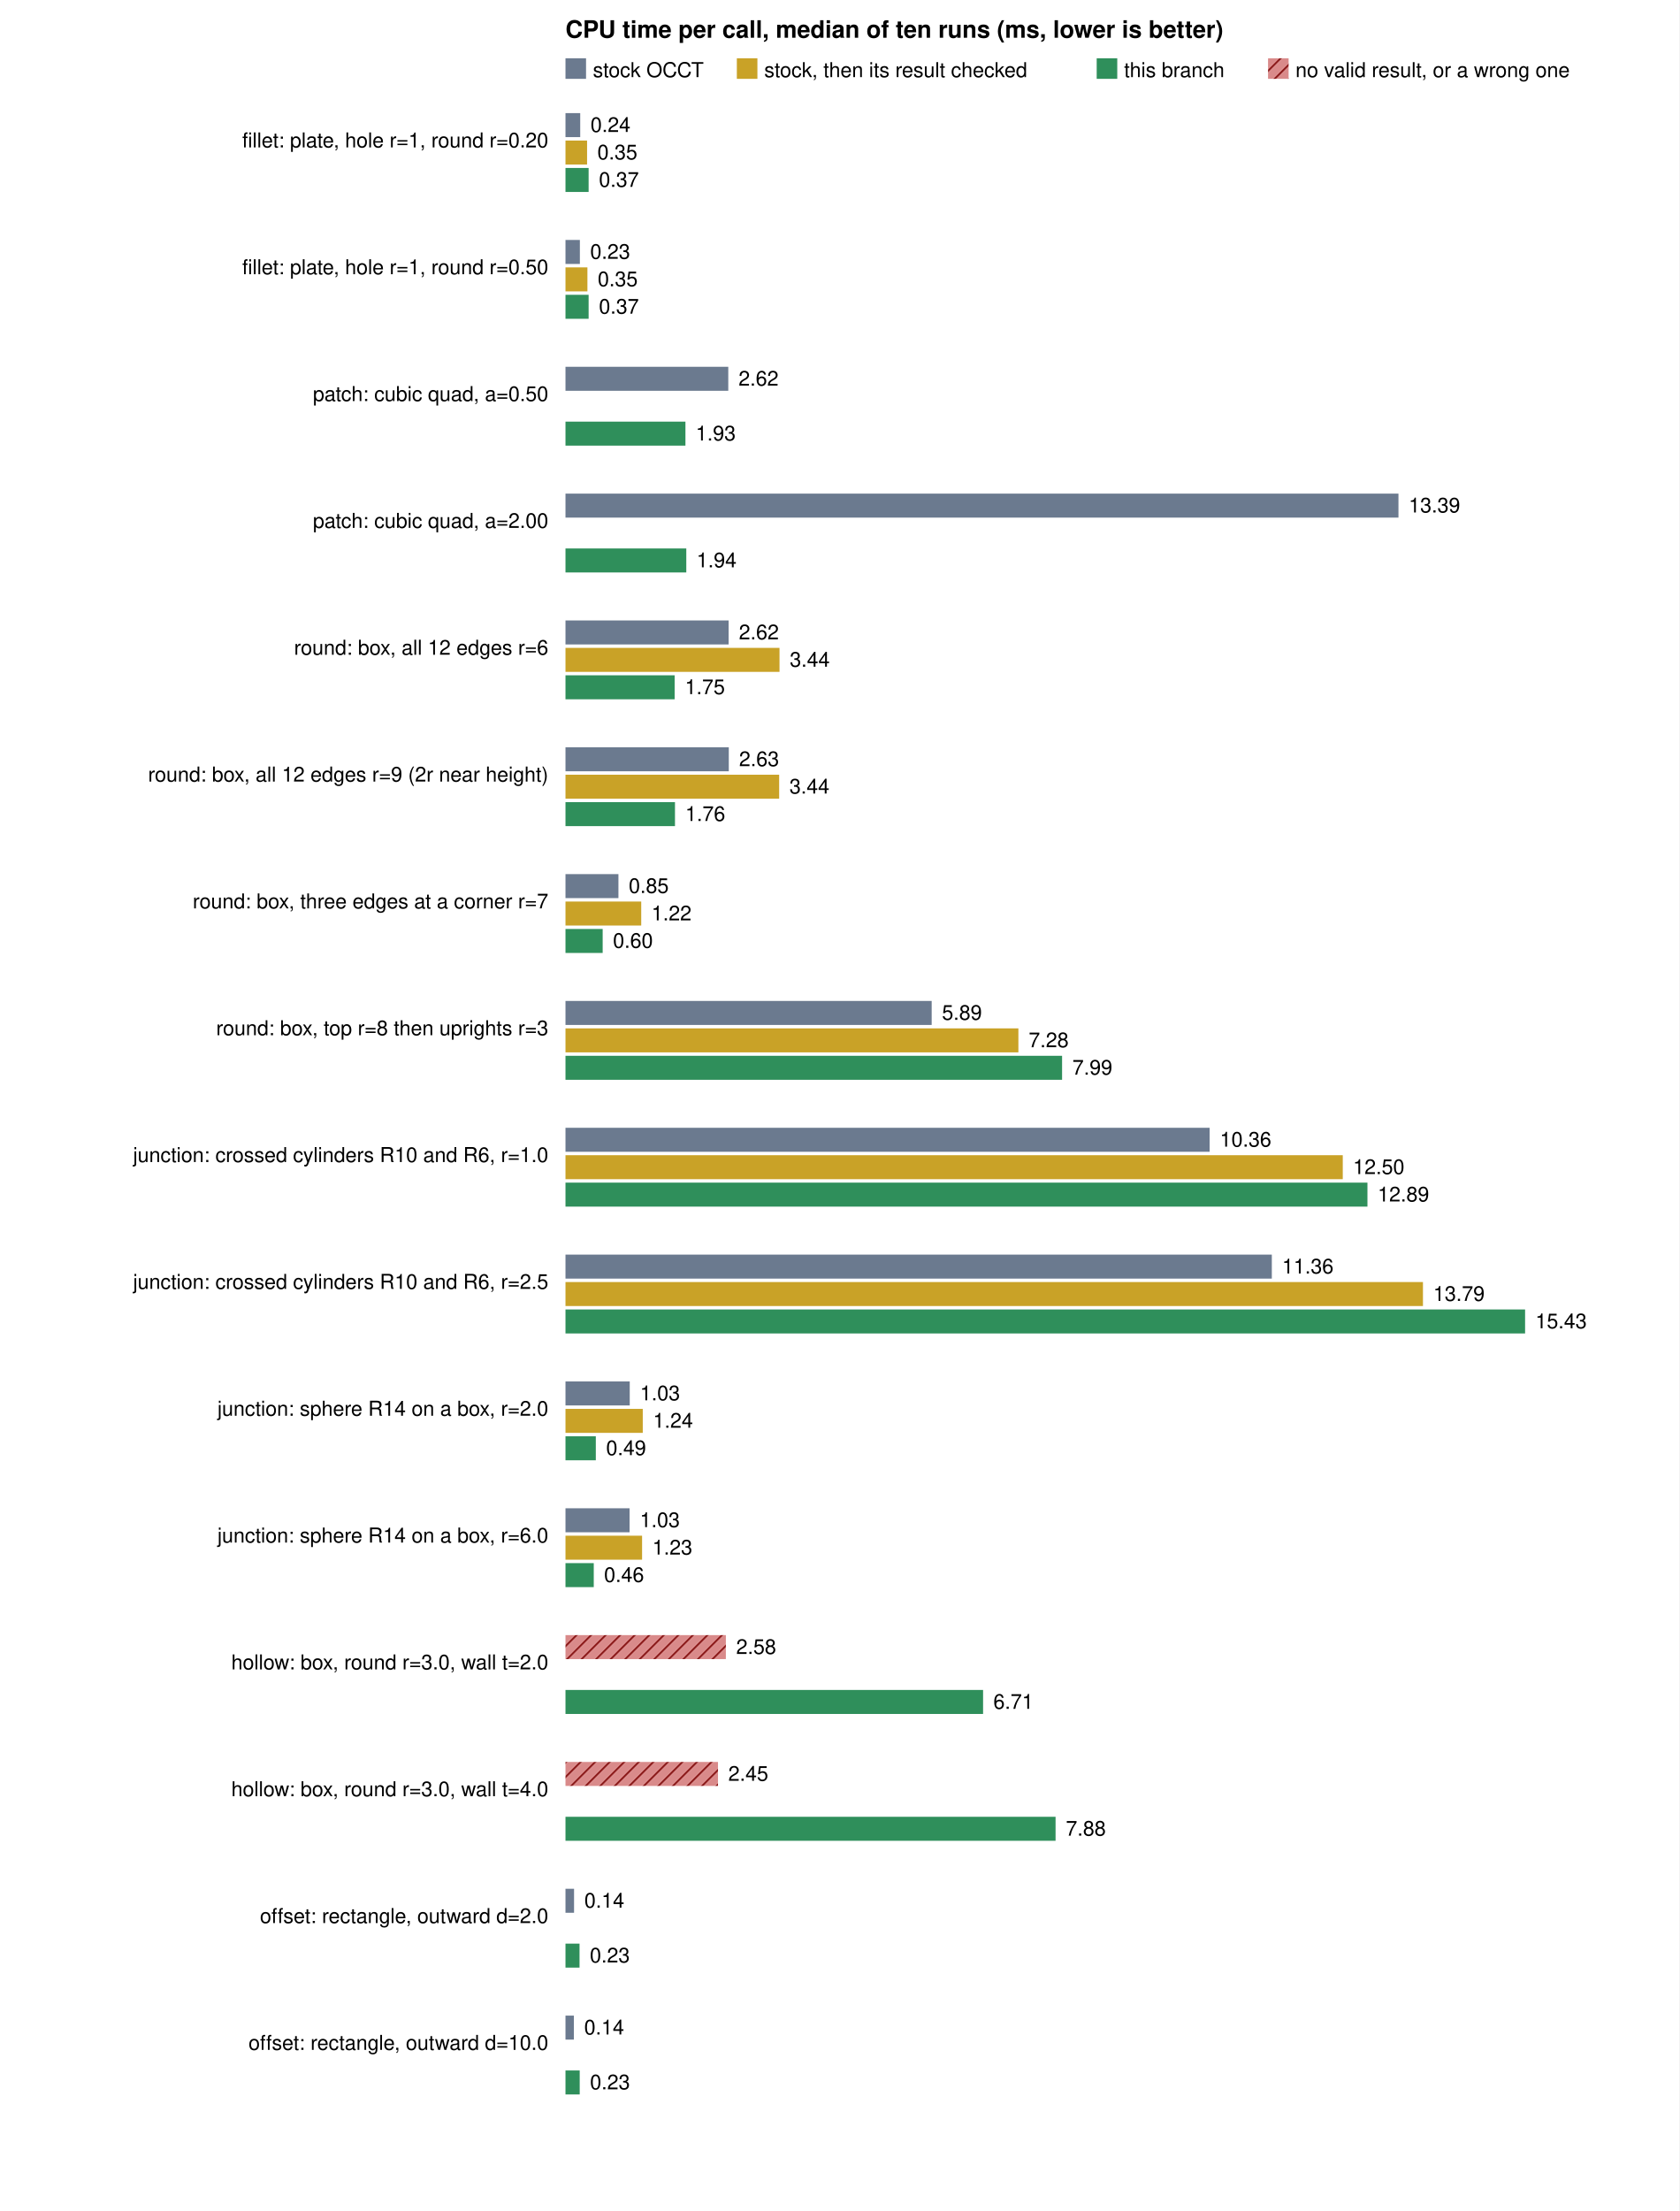
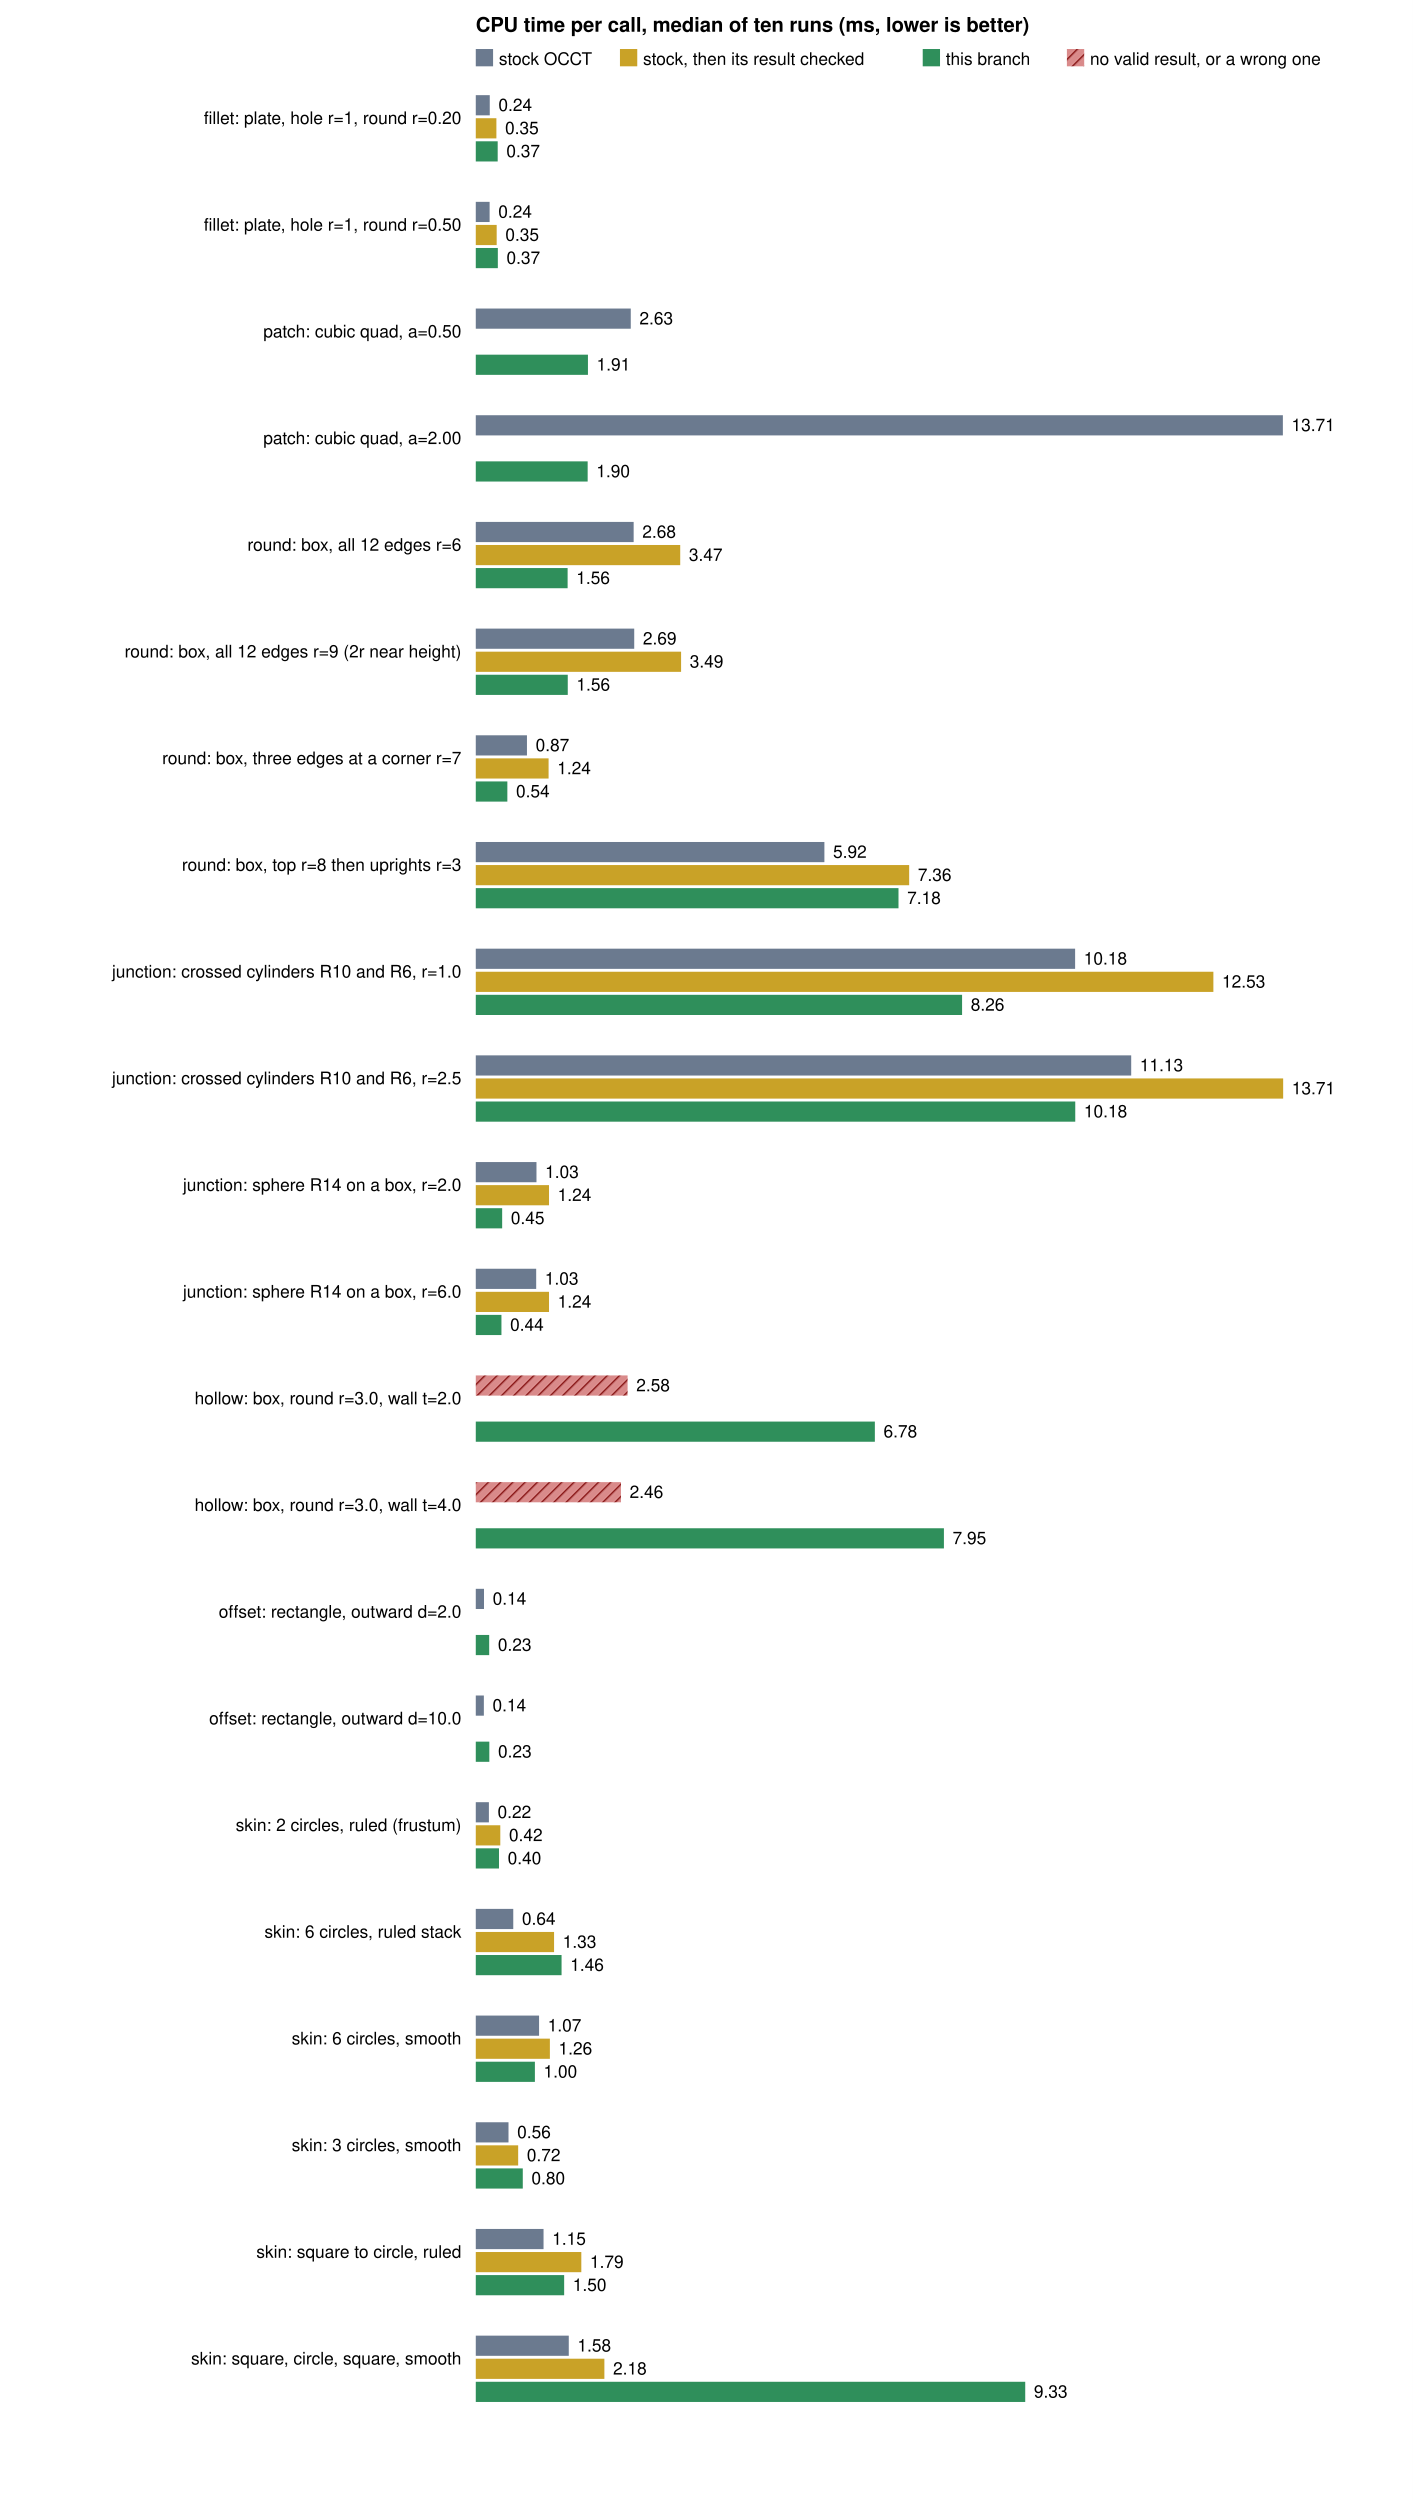
- <svg xmlns="http://www.w3.org/2000/svg" width="980" height="1290" viewBox="0 0 980 1290" font-family="Helvetica, Arial, sans-serif" font-size="12">
+ <svg xmlns="http://www.w3.org/2000/svg" width="980" height="1734" viewBox="0 0 980 1734" font-family="Helvetica, Arial, sans-serif" font-size="12">
  <defs>
    <pattern id="hatch" width="6" height="6" patternUnits="userSpaceOnUse" patternTransform="rotate(45)">
      <rect width="6" height="6" fill="#d98a8a" />
      <line x1="0" y1="0" x2="0" y2="6" stroke="#8b1a1a" stroke-width="2" />
    </pattern>
  </defs>
-   <rect width="980" height="1290" fill="#ffffff" />
+   <rect width="980" height="1734" fill="#ffffff" />
  <text x="330" y="22" font-size="14" font-weight="bold">CPU time per call, median of ten runs (ms, lower is better)</text>
  <rect x="330" y="34" width="12" height="12" fill="#6b7a8f" />
  <text x="346" y="45">stock OCCT</text>
  <rect x="430" y="34" width="12" height="12" fill="#c9a227" />
  <text x="446" y="45">stock, then its result checked</text>
  <rect x="640" y="34" width="12" height="12" fill="#2f8f5b" />
  <text x="656" y="45">this branch</text>
  <rect x="740" y="34" width="12" height="12" fill="url(#hatch)" />
  <text x="756" y="45">no valid result, or a wrong one</text>
  <text x="320" y="86" text-anchor="end">fillet: plate, hole r=1, round r=0.20</text>
-   <rect x="330" y="66" width="8.6" height="14" fill="#6b7a8f" />
-   <text x="344.6" y="77">0.24</text>
-   <rect x="330" y="82" width="12.6" height="14" fill="#c9a227" />
-   <text x="348.6" y="93">0.35</text>
-   <rect x="330" y="98" width="13.5" height="14" fill="#2f8f5b" />
-   <text x="349.5" y="109">0.37</text>
+   <rect x="330" y="66" width="9.7" height="14" fill="#6b7a8f" />
+   <text x="345.7" y="77">0.24</text>
+   <rect x="330" y="82" width="14.3" height="14" fill="#c9a227" />
+   <text x="350.3" y="93">0.35</text>
+   <rect x="330" y="98" width="15.2" height="14" fill="#2f8f5b" />
+   <text x="351.2" y="109">0.37</text>
  <text x="320" y="160" text-anchor="end">fillet: plate, hole r=1, round r=0.50</text>
-   <rect x="330" y="140" width="8.4" height="14" fill="#6b7a8f" />
-   <text x="344.4" y="151">0.23</text>
-   <rect x="330" y="156" width="12.8" height="14" fill="#c9a227" />
-   <text x="348.8" y="167">0.35</text>
-   <rect x="330" y="172" width="13.5" height="14" fill="#2f8f5b" />
-   <text x="349.5" y="183">0.37</text>
+   <rect x="330" y="140" width="9.6" height="14" fill="#6b7a8f" />
+   <text x="345.6" y="151">0.24</text>
+   <rect x="330" y="156" width="14.5" height="14" fill="#c9a227" />
+   <text x="350.5" y="167">0.35</text>
+   <rect x="330" y="172" width="15.3" height="14" fill="#2f8f5b" />
+   <text x="351.3" y="183">0.37</text>
  <text x="320" y="234" text-anchor="end">patch: cubic quad, a=0.50</text>
-   <rect x="330" y="214" width="95.0" height="14" fill="#6b7a8f" />
-   <text x="431.0" y="225">2.62</text>
-   <rect x="330" y="246" width="70.0" height="14" fill="#2f8f5b" />
-   <text x="406.0" y="257">1.93</text>
+   <rect x="330" y="214" width="107.5" height="14" fill="#6b7a8f" />
+   <text x="443.5" y="225">2.63</text>
+   <rect x="330" y="246" width="77.8" height="14" fill="#2f8f5b" />
+   <text x="413.8" y="257">1.91</text>
  <text x="320" y="308" text-anchor="end">patch: cubic quad, a=2.00</text>
-   <rect x="330" y="288" width="486.1" height="14" fill="#6b7a8f" />
-   <text x="822.1" y="299">13.39</text>
-   <rect x="330" y="320" width="70.5" height="14" fill="#2f8f5b" />
-   <text x="406.5" y="331">1.94</text>
+   <rect x="330" y="288" width="559.8" height="14" fill="#6b7a8f" />
+   <text x="895.8" y="299">13.71</text>
+   <rect x="330" y="320" width="77.6" height="14" fill="#2f8f5b" />
+   <text x="413.6" y="331">1.90</text>
  <text x="320" y="382" text-anchor="end">round: box, all 12 edges r=6</text>
-   <rect x="330" y="362" width="95.2" height="14" fill="#6b7a8f" />
-   <text x="431.2" y="373">2.62</text>
-   <rect x="330" y="378" width="124.9" height="14" fill="#c9a227" />
-   <text x="460.9" y="389">3.44</text>
+   <rect x="330" y="362" width="109.5" height="14" fill="#6b7a8f" />
+   <text x="445.5" y="373">2.68</text>
+   <rect x="330" y="378" width="141.8" height="14" fill="#c9a227" />
+   <text x="477.8" y="389">3.47</text>
  <rect x="330" y="394" width="63.7" height="14" fill="#2f8f5b" />
-   <text x="399.7" y="405">1.75</text>
+   <text x="399.7" y="405">1.56</text>
  <text x="320" y="456" text-anchor="end">round: box, all 12 edges r=9 (2r near height)</text>
-   <rect x="330" y="436" width="95.3" height="14" fill="#6b7a8f" />
-   <text x="431.3" y="447">2.63</text>
-   <rect x="330" y="452" width="124.7" height="14" fill="#c9a227" />
-   <text x="460.7" y="463">3.44</text>
-   <rect x="330" y="468" width="63.9" height="14" fill="#2f8f5b" />
-   <text x="399.9" y="479">1.76</text>
+   <rect x="330" y="436" width="109.9" height="14" fill="#6b7a8f" />
+   <text x="445.9" y="447">2.69</text>
+   <rect x="330" y="452" width="142.4" height="14" fill="#c9a227" />
+   <text x="478.4" y="463">3.49</text>
+   <rect x="330" y="468" width="63.8" height="14" fill="#2f8f5b" />
+   <text x="399.8" y="479">1.56</text>
  <text x="320" y="530" text-anchor="end">round: box, three edges at a corner r=7</text>
-   <rect x="330" y="510" width="30.9" height="14" fill="#6b7a8f" />
-   <text x="366.9" y="521">0.85</text>
-   <rect x="330" y="526" width="44.2" height="14" fill="#c9a227" />
-   <text x="380.2" y="537">1.22</text>
-   <rect x="330" y="542" width="21.7" height="14" fill="#2f8f5b" />
-   <text x="357.7" y="553">0.60</text>
+   <rect x="330" y="510" width="35.5" height="14" fill="#6b7a8f" />
+   <text x="371.5" y="521">0.87</text>
+   <rect x="330" y="526" width="50.5" height="14" fill="#c9a227" />
+   <text x="386.5" y="537">1.24</text>
+   <rect x="330" y="542" width="21.9" height="14" fill="#2f8f5b" />
+   <text x="357.9" y="553">0.54</text>
  <text x="320" y="604" text-anchor="end">round: box, top r=8 then uprights r=3</text>
-   <rect x="330" y="584" width="213.7" height="14" fill="#6b7a8f" />
-   <text x="549.7" y="595">5.89</text>
-   <rect x="330" y="600" width="264.3" height="14" fill="#c9a227" />
-   <text x="600.3" y="611">7.28</text>
-   <rect x="330" y="616" width="289.8" height="14" fill="#2f8f5b" />
-   <text x="625.8" y="627">7.99</text>
+   <rect x="330" y="584" width="241.8" height="14" fill="#6b7a8f" />
+   <text x="577.8" y="595">5.92</text>
+   <rect x="330" y="600" width="300.6" height="14" fill="#c9a227" />
+   <text x="636.6" y="611">7.36</text>
+   <rect x="330" y="616" width="293.2" height="14" fill="#2f8f5b" />
+   <text x="629.2" y="627">7.18</text>
  <text x="320" y="678" text-anchor="end">junction: crossed cylinders R10 and R6, r=1.0</text>
-   <rect x="330" y="658" width="375.9" height="14" fill="#6b7a8f" />
-   <text x="711.9" y="669">10.36</text>
-   <rect x="330" y="674" width="453.6" height="14" fill="#c9a227" />
-   <text x="789.6" y="685">12.50</text>
-   <rect x="330" y="690" width="468.0" height="14" fill="#2f8f5b" />
-   <text x="804.0" y="701">12.89</text>
+   <rect x="330" y="658" width="415.7" height="14" fill="#6b7a8f" />
+   <text x="751.7" y="669">10.18</text>
+   <rect x="330" y="674" width="511.6" height="14" fill="#c9a227" />
+   <text x="847.6" y="685">12.53</text>
+   <rect x="330" y="690" width="337.3" height="14" fill="#2f8f5b" />
+   <text x="673.3" y="701">8.26</text>
  <text x="320" y="752" text-anchor="end">junction: crossed cylinders R10 and R6, r=2.5</text>
-   <rect x="330" y="732" width="412.2" height="14" fill="#6b7a8f" />
-   <text x="748.2" y="743">11.36</text>
-   <rect x="330" y="748" width="500.4" height="14" fill="#c9a227" />
-   <text x="836.4" y="759">13.79</text>
-   <rect x="330" y="764" width="560.0" height="14" fill="#2f8f5b" />
-   <text x="896.0" y="775">15.43</text>
+   <rect x="330" y="732" width="454.6" height="14" fill="#6b7a8f" />
+   <text x="790.6" y="743">11.13</text>
+   <rect x="330" y="748" width="560.0" height="14" fill="#c9a227" />
+   <text x="896.0" y="759">13.71</text>
+   <rect x="330" y="764" width="415.8" height="14" fill="#2f8f5b" />
+   <text x="751.8" y="775">10.18</text>
  <text x="320" y="826" text-anchor="end">junction: sphere R14 on a box, r=2.0</text>
-   <rect x="330" y="806" width="37.5" height="14" fill="#6b7a8f" />
-   <text x="373.5" y="817">1.03</text>
-   <rect x="330" y="822" width="45.1" height="14" fill="#c9a227" />
-   <text x="381.1" y="833">1.24</text>
-   <rect x="330" y="838" width="17.7" height="14" fill="#2f8f5b" />
-   <text x="353.7" y="849">0.49</text>
+   <rect x="330" y="806" width="42.1" height="14" fill="#6b7a8f" />
+   <text x="378.1" y="817">1.03</text>
+   <rect x="330" y="822" width="50.8" height="14" fill="#c9a227" />
+   <text x="386.8" y="833">1.24</text>
+   <rect x="330" y="838" width="18.3" height="14" fill="#2f8f5b" />
+   <text x="354.3" y="849">0.45</text>
  <text x="320" y="900" text-anchor="end">junction: sphere R14 on a box, r=6.0</text>
-   <rect x="330" y="880" width="37.4" height="14" fill="#6b7a8f" />
-   <text x="373.4" y="891">1.03</text>
-   <rect x="330" y="896" width="44.7" height="14" fill="#c9a227" />
-   <text x="380.7" y="907">1.23</text>
-   <rect x="330" y="912" width="16.5" height="14" fill="#2f8f5b" />
-   <text x="352.5" y="923">0.46</text>
+   <rect x="330" y="880" width="41.9" height="14" fill="#6b7a8f" />
+   <text x="377.9" y="891">1.03</text>
+   <rect x="330" y="896" width="50.8" height="14" fill="#c9a227" />
+   <text x="386.8" y="907">1.24</text>
+   <rect x="330" y="912" width="17.8" height="14" fill="#2f8f5b" />
+   <text x="353.8" y="923">0.44</text>
  <text x="320" y="974" text-anchor="end">hollow: box, round r=3.0, wall t=2.0</text>
-   <rect x="330" y="954" width="93.6" height="14" fill="url(#hatch)" />
-   <text x="429.6" y="965">2.58</text>
-   <rect x="330" y="986" width="243.7" height="14" fill="#2f8f5b" />
-   <text x="579.7" y="997">6.71</text>
+   <rect x="330" y="954" width="105.3" height="14" fill="url(#hatch)" />
+   <text x="441.3" y="965">2.58</text>
+   <rect x="330" y="986" width="276.8" height="14" fill="#2f8f5b" />
+   <text x="612.8" y="997">6.78</text>
  <text x="320" y="1048" text-anchor="end">hollow: box, round r=3.0, wall t=4.0</text>
-   <rect x="330" y="1028" width="89.0" height="14" fill="url(#hatch)" />
-   <text x="425.0" y="1039">2.45</text>
-   <rect x="330" y="1060" width="286.0" height="14" fill="#2f8f5b" />
-   <text x="622.0" y="1071">7.88</text>
+   <rect x="330" y="1028" width="100.7" height="14" fill="url(#hatch)" />
+   <text x="436.7" y="1039">2.46</text>
+   <rect x="330" y="1060" width="324.7" height="14" fill="#2f8f5b" />
+   <text x="660.7" y="1071">7.95</text>
  <text x="320" y="1122" text-anchor="end">offset: rectangle, outward d=2.0</text>
-   <rect x="330" y="1102" width="5.0" height="14" fill="#6b7a8f" />
-   <text x="341.0" y="1113">0.14</text>
-   <rect x="330" y="1134" width="8.2" height="14" fill="#2f8f5b" />
-   <text x="344.2" y="1145">0.23</text>
+   <rect x="330" y="1102" width="5.7" height="14" fill="#6b7a8f" />
+   <text x="341.7" y="1113">0.14</text>
+   <rect x="330" y="1134" width="9.3" height="14" fill="#2f8f5b" />
+   <text x="345.3" y="1145">0.23</text>
  <text x="320" y="1196" text-anchor="end">offset: rectangle, outward d=10.0</text>
-   <rect x="330" y="1176" width="4.9" height="14" fill="#6b7a8f" />
-   <text x="340.9" y="1187">0.14</text>
-   <rect x="330" y="1208" width="8.3" height="14" fill="#2f8f5b" />
-   <text x="344.3" y="1219">0.23</text>
+   <rect x="330" y="1176" width="5.6" height="14" fill="#6b7a8f" />
+   <text x="341.6" y="1187">0.14</text>
+   <rect x="330" y="1208" width="9.4" height="14" fill="#2f8f5b" />
+   <text x="345.4" y="1219">0.23</text>
+   <text x="320" y="1270" text-anchor="end">skin: 2 circles, ruled (frustum)</text>
+   <rect x="330" y="1250" width="9.1" height="14" fill="#6b7a8f" />
+   <text x="345.1" y="1261">0.22</text>
+   <rect x="330" y="1266" width="17.0" height="14" fill="#c9a227" />
+   <text x="353.0" y="1277">0.42</text>
+   <rect x="330" y="1282" width="16.1" height="14" fill="#2f8f5b" />
+   <text x="352.1" y="1293">0.40</text>
+   <text x="320" y="1344" text-anchor="end">skin: 6 circles, ruled stack</text>
+   <rect x="330" y="1324" width="26.0" height="14" fill="#6b7a8f" />
+   <text x="362.0" y="1335">0.64</text>
+   <rect x="330" y="1340" width="54.3" height="14" fill="#c9a227" />
+   <text x="390.3" y="1351">1.33</text>
+   <rect x="330" y="1356" width="59.5" height="14" fill="#2f8f5b" />
+   <text x="395.5" y="1367">1.46</text>
+   <text x="320" y="1418" text-anchor="end">skin: 6 circles, smooth</text>
+   <rect x="330" y="1398" width="43.9" height="14" fill="#6b7a8f" />
+   <text x="379.9" y="1409">1.07</text>
+   <rect x="330" y="1414" width="51.4" height="14" fill="#c9a227" />
+   <text x="387.4" y="1425">1.26</text>
+   <rect x="330" y="1430" width="41.0" height="14" fill="#2f8f5b" />
+   <text x="377.0" y="1441">1.00</text>
+   <text x="320" y="1492" text-anchor="end">skin: 3 circles, smooth</text>
+   <rect x="330" y="1472" width="22.7" height="14" fill="#6b7a8f" />
+   <text x="358.7" y="1483">0.56</text>
+   <rect x="330" y="1488" width="29.4" height="14" fill="#c9a227" />
+   <text x="365.4" y="1499">0.72</text>
+   <rect x="330" y="1504" width="32.6" height="14" fill="#2f8f5b" />
+   <text x="368.6" y="1515">0.80</text>
+   <text x="320" y="1566" text-anchor="end">skin: square to circle, ruled</text>
+   <rect x="330" y="1546" width="47.0" height="14" fill="#6b7a8f" />
+   <text x="383.0" y="1557">1.15</text>
+   <rect x="330" y="1562" width="73.2" height="14" fill="#c9a227" />
+   <text x="409.2" y="1573">1.79</text>
+   <rect x="330" y="1578" width="61.3" height="14" fill="#2f8f5b" />
+   <text x="397.3" y="1589">1.50</text>
+   <text x="320" y="1640" text-anchor="end">skin: square, circle, square, smooth</text>
+   <rect x="330" y="1620" width="64.5" height="14" fill="#6b7a8f" />
+   <text x="400.5" y="1631">1.58</text>
+   <rect x="330" y="1636" width="89.2" height="14" fill="#c9a227" />
+   <text x="425.2" y="1647">2.18</text>
+   <rect x="330" y="1652" width="381.1" height="14" fill="#2f8f5b" />
+   <text x="717.1" y="1663">9.33</text>
</svg>
